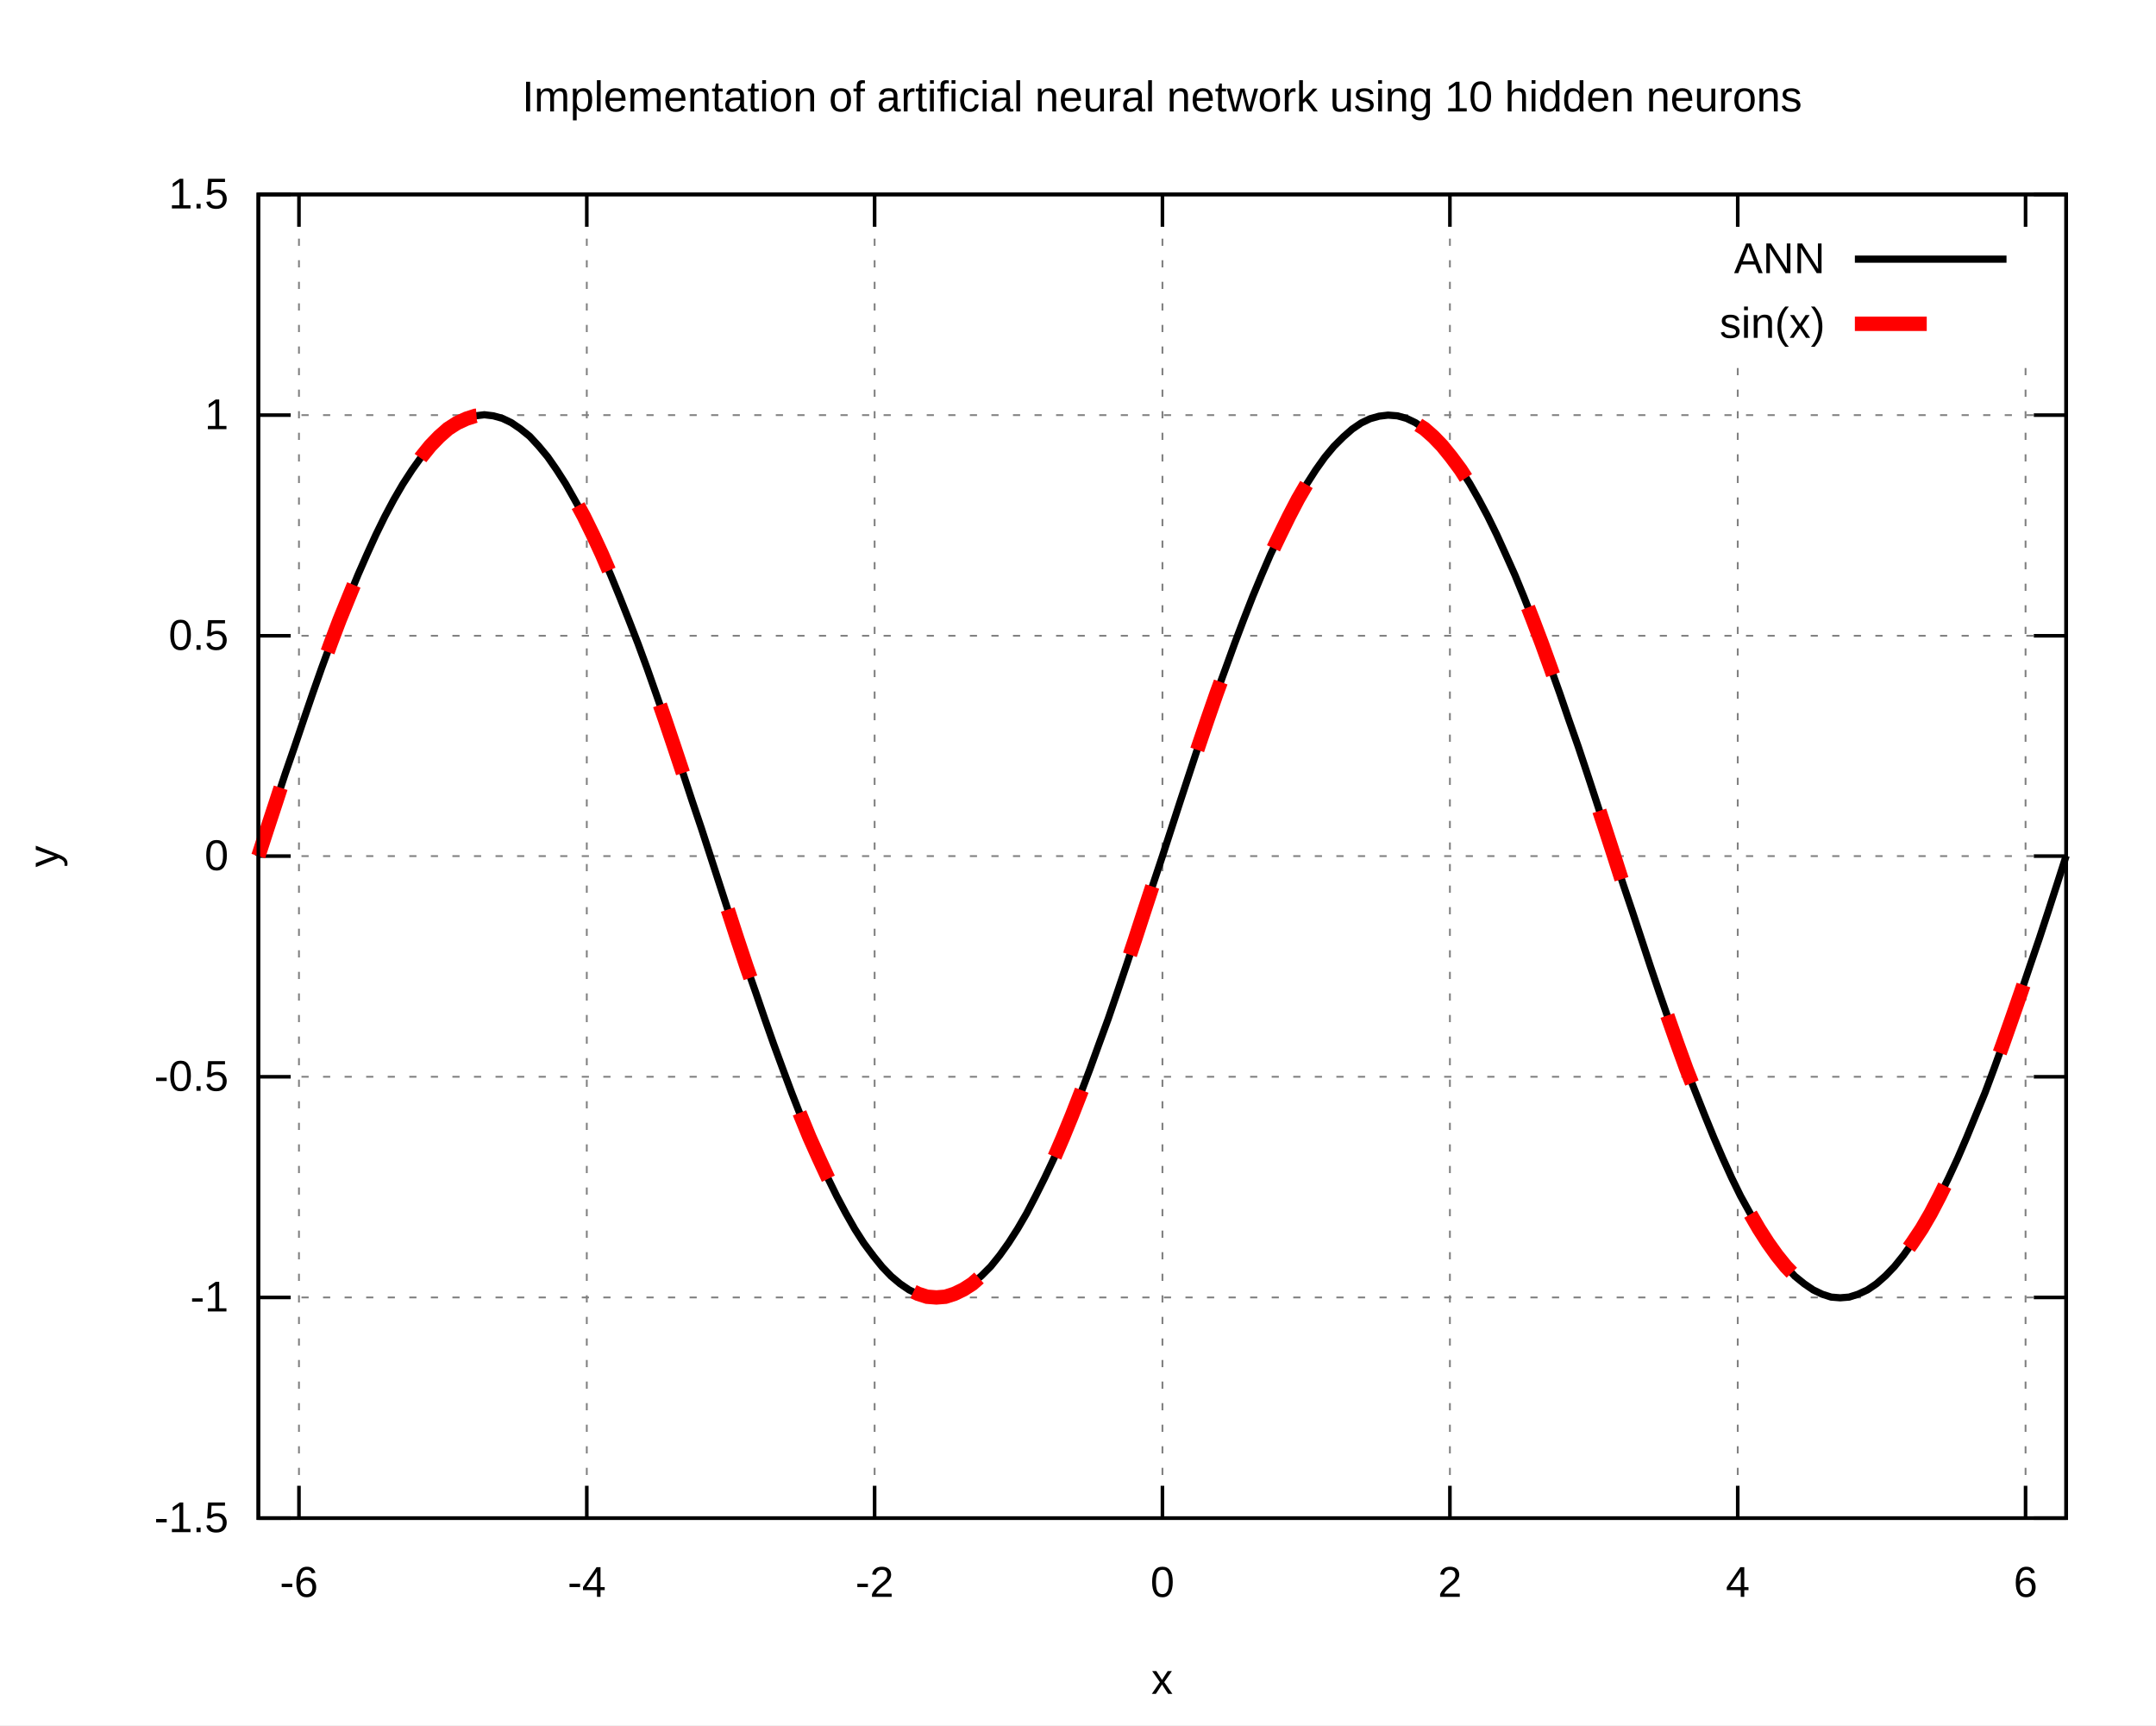
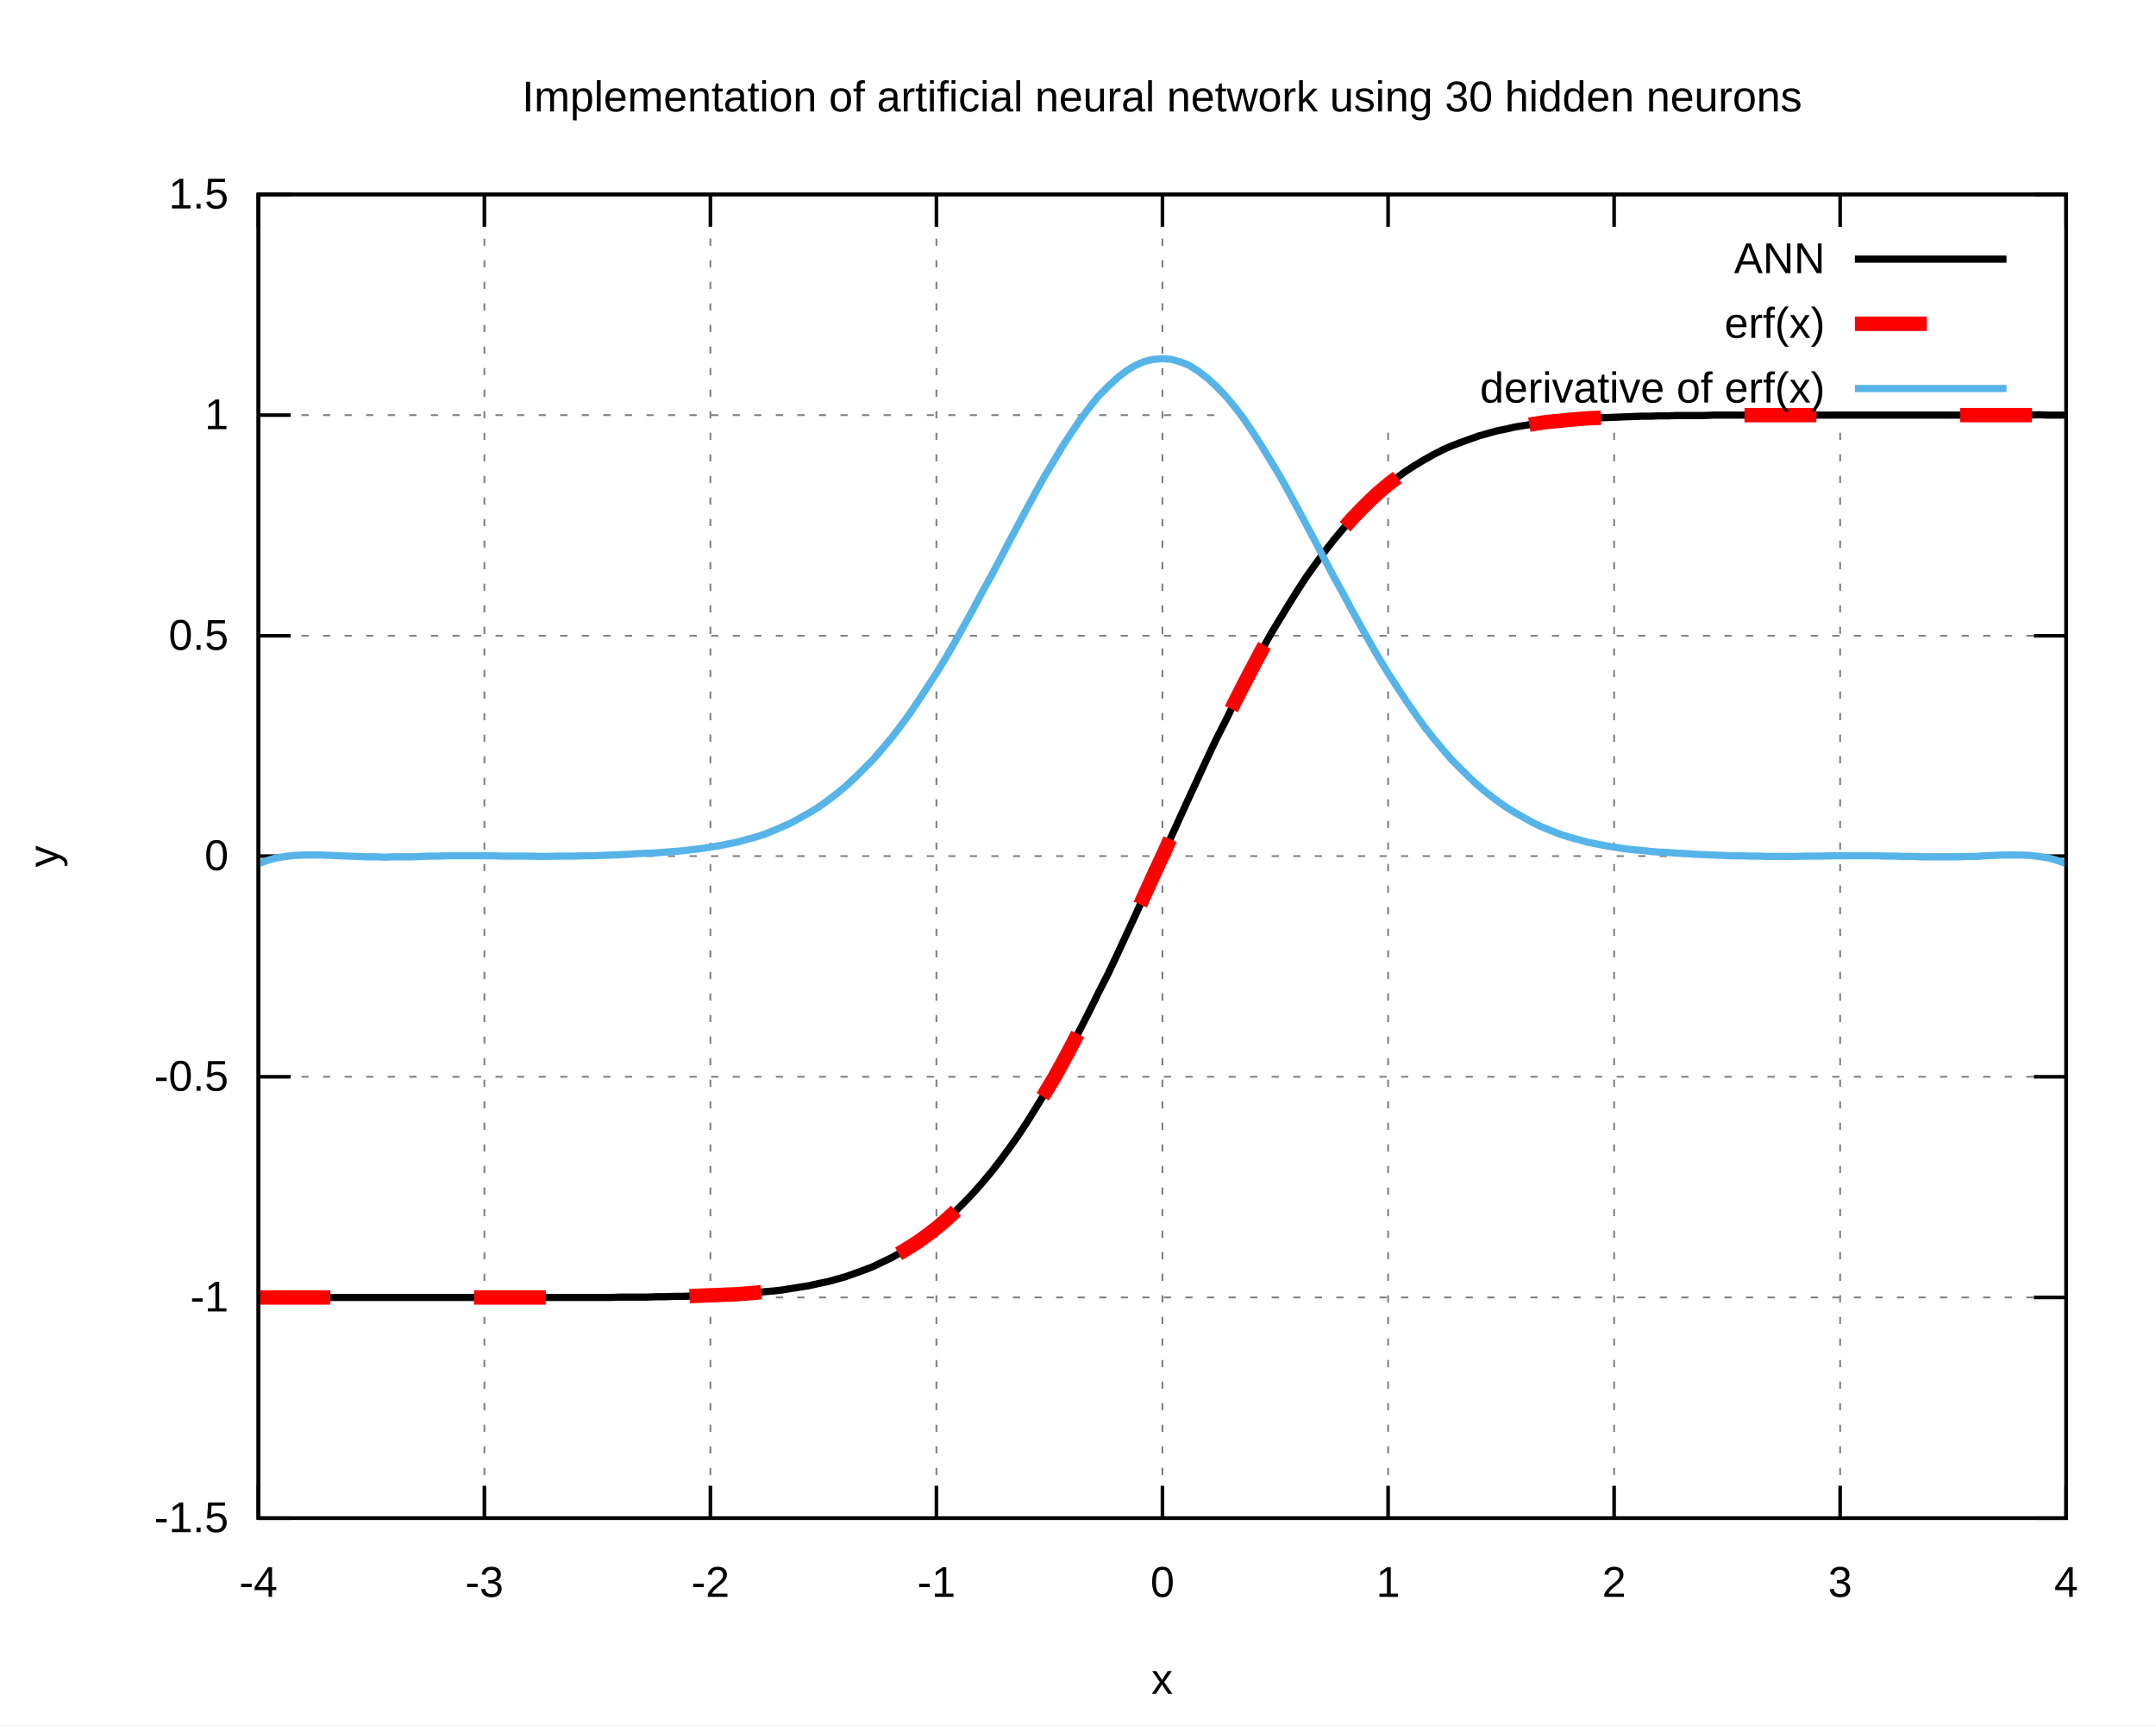
<svg xmlns="http://www.w3.org/2000/svg" xmlns:xlink="http://www.w3.org/1999/xlink" width="600" height="480" viewBox="0 0 600 480">
  <g id="gnuplot_canvas">
    <rect x="0" y="0" width="600" height="480" fill="#ffffff" />
    <defs>
      <circle id="gpDot" r="0.5" stroke-width="0.5" />
      <path id="gpPt0" stroke-width="0.222" stroke="currentColor" d="M-1,0 h2 M0,-1 v2" />
      <path id="gpPt1" stroke-width="0.222" stroke="currentColor" d="M-1,-1 L1,1 M1,-1 L-1,1" />
      <path id="gpPt2" stroke-width="0.222" stroke="currentColor" d="M-1,0 L1,0 M0,-1 L0,1 M-1,-1 L1,1 M-1,1 L1,-1" />
      <rect id="gpPt3" stroke-width="0.222" stroke="currentColor" x="-1" y="-1" width="2" height="2" />
      <rect id="gpPt4" stroke-width="0.222" stroke="currentColor" fill="currentColor" x="-1" y="-1" width="2" height="2" />
      <circle id="gpPt5" stroke-width="0.222" stroke="currentColor" cx="0" cy="0" r="1" />
      <use xlink:href="#gpPt5" id="gpPt6" fill="currentColor" stroke="none" />
      <path id="gpPt7" stroke-width="0.222" stroke="currentColor" d="M0,-1.33 L-1.33,0.67 L1.33,0.67 z" />
      <use xlink:href="#gpPt7" id="gpPt8" fill="currentColor" stroke="none" />
      <use xlink:href="#gpPt7" id="gpPt9" stroke="currentColor" transform="rotate(180)" />
      <use xlink:href="#gpPt9" id="gpPt10" fill="currentColor" stroke="none" />
      <use xlink:href="#gpPt3" id="gpPt11" stroke="currentColor" transform="rotate(45)" />
      <use xlink:href="#gpPt11" id="gpPt12" fill="currentColor" stroke="none" />
      <path id="gpPt13" stroke-width="0.222" stroke="currentColor" d="M0,1.330 L1.265,0.411 L0.782,-1.067 L-0.782,-1.076 L-1.265,0.411 z" />
      <use xlink:href="#gpPt13" id="gpPt14" fill="currentColor" stroke="none" />
      <filter id="textbox" filterUnits="objectBoundingBox" x="0" y="0" height="1" width="1">
        <feFlood flood-color="#FFFFFF" flood-opacity="1" result="bgnd" />
        <feComposite in="SourceGraphic" in2="bgnd" operator="atop" />
      </filter>
      <filter id="greybox" filterUnits="objectBoundingBox" x="0" y="0" height="1" width="1">
        <feFlood flood-color="lightgrey" flood-opacity="1" result="grey" />
        <feComposite in="SourceGraphic" in2="grey" operator="atop" />
      </filter>
    </defs>
    <g fill="none" color="#FFFFFF" stroke="currentColor" stroke-width="1.00" stroke-linecap="butt" stroke-linejoin="miter">
</g>
    <g fill="none" color="black" stroke="currentColor" stroke-width="1.00" stroke-linecap="butt" stroke-linejoin="miter">
</g>
    <g fill="none" color="black" stroke="black" stroke-width="0.50" stroke-linecap="butt" stroke-linejoin="miter">
</g>
    <g fill="none" color="gray" stroke="currentColor" stroke-width="0.50" stroke-linecap="butt" stroke-linejoin="miter">
      <path stroke="gray" stroke-dasharray="2,4" class="gridline" d="M71.9,422.4 L575.0,422.4  " />
    </g>
    <g fill="none" color="gray" stroke="gray" stroke-width="1.00" stroke-linecap="butt" stroke-linejoin="miter">
</g>
    <g fill="none" color="black" stroke="currentColor" stroke-width="1.00" stroke-linecap="butt" stroke-linejoin="miter">
      <path stroke="black" d="M71.9,422.4 L80.9,422.4 M575.0,422.4 L566.0,422.4  " />
      <g transform="translate(63.6,426.3)" stroke="none" fill="black" font-family="Arial" font-size="12.00" text-anchor="end">
        <text>
          <tspan font-family="Arial">-1.5</tspan>
        </text>
      </g>
    </g>
    <g fill="none" color="black" stroke="currentColor" stroke-width="1.00" stroke-linecap="butt" stroke-linejoin="miter">
</g>
    <g fill="none" color="black" stroke="black" stroke-width="0.50" stroke-linecap="butt" stroke-linejoin="miter">
</g>
    <g fill="none" color="gray" stroke="currentColor" stroke-width="0.50" stroke-linecap="butt" stroke-linejoin="miter">
      <path stroke="gray" stroke-dasharray="2,4" class="gridline" d="M71.9,361.0 L575.0,361.0  " />
    </g>
    <g fill="none" color="gray" stroke="gray" stroke-width="1.00" stroke-linecap="butt" stroke-linejoin="miter">
</g>
    <g fill="none" color="black" stroke="currentColor" stroke-width="1.00" stroke-linecap="butt" stroke-linejoin="miter">
      <path stroke="black" d="M71.9,361.0 L80.9,361.0 M575.0,361.0 L566.0,361.0  " />
      <g transform="translate(63.6,364.9)" stroke="none" fill="black" font-family="Arial" font-size="12.00" text-anchor="end">
        <text>
          <tspan font-family="Arial">-1</tspan>
        </text>
      </g>
    </g>
    <g fill="none" color="black" stroke="currentColor" stroke-width="1.00" stroke-linecap="butt" stroke-linejoin="miter">
</g>
    <g fill="none" color="black" stroke="black" stroke-width="0.50" stroke-linecap="butt" stroke-linejoin="miter">
</g>
    <g fill="none" color="gray" stroke="currentColor" stroke-width="0.50" stroke-linecap="butt" stroke-linejoin="miter">
      <path stroke="gray" stroke-dasharray="2,4" class="gridline" d="M71.9,299.6 L575.0,299.6  " />
    </g>
    <g fill="none" color="gray" stroke="gray" stroke-width="1.00" stroke-linecap="butt" stroke-linejoin="miter">
</g>
    <g fill="none" color="black" stroke="currentColor" stroke-width="1.00" stroke-linecap="butt" stroke-linejoin="miter">
      <path stroke="black" d="M71.9,299.6 L80.9,299.6 M575.0,299.6 L566.0,299.6  " />
      <g transform="translate(63.6,303.5)" stroke="none" fill="black" font-family="Arial" font-size="12.00" text-anchor="end">
        <text>
          <tspan font-family="Arial">-0.5</tspan>
        </text>
      </g>
    </g>
    <g fill="none" color="black" stroke="currentColor" stroke-width="1.00" stroke-linecap="butt" stroke-linejoin="miter">
</g>
    <g fill="none" color="black" stroke="black" stroke-width="0.50" stroke-linecap="butt" stroke-linejoin="miter">
</g>
    <g fill="none" color="gray" stroke="currentColor" stroke-width="0.50" stroke-linecap="butt" stroke-linejoin="miter">
      <path stroke="gray" stroke-dasharray="2,4" class="gridline" d="M71.9,238.2 L575.0,238.2  " />
    </g>
    <g fill="none" color="gray" stroke="gray" stroke-width="1.00" stroke-linecap="butt" stroke-linejoin="miter">
</g>
    <g fill="none" color="black" stroke="currentColor" stroke-width="1.00" stroke-linecap="butt" stroke-linejoin="miter">
      <path stroke="black" d="M71.9,238.2 L80.9,238.2 M575.0,238.2 L566.0,238.2  " />
      <g transform="translate(63.6,242.1)" stroke="none" fill="black" font-family="Arial" font-size="12.00" text-anchor="end">
        <text>
          <tspan font-family="Arial"> 0</tspan>
        </text>
      </g>
    </g>
    <g fill="none" color="black" stroke="currentColor" stroke-width="1.00" stroke-linecap="butt" stroke-linejoin="miter">
</g>
    <g fill="none" color="black" stroke="black" stroke-width="0.50" stroke-linecap="butt" stroke-linejoin="miter">
</g>
    <g fill="none" color="gray" stroke="currentColor" stroke-width="0.50" stroke-linecap="butt" stroke-linejoin="miter">
      <path stroke="gray" stroke-dasharray="2,4" class="gridline" d="M71.9,176.9 L575.0,176.9  " />
    </g>
    <g fill="none" color="gray" stroke="gray" stroke-width="1.00" stroke-linecap="butt" stroke-linejoin="miter">
</g>
    <g fill="none" color="black" stroke="currentColor" stroke-width="1.00" stroke-linecap="butt" stroke-linejoin="miter">
      <path stroke="black" d="M71.9,176.9 L80.9,176.9 M575.0,176.9 L566.0,176.9  " />
      <g transform="translate(63.6,180.8)" stroke="none" fill="black" font-family="Arial" font-size="12.00" text-anchor="end">
        <text>
          <tspan font-family="Arial"> 0.5</tspan>
        </text>
      </g>
    </g>
    <g fill="none" color="black" stroke="currentColor" stroke-width="1.00" stroke-linecap="butt" stroke-linejoin="miter">
</g>
    <g fill="none" color="black" stroke="black" stroke-width="0.50" stroke-linecap="butt" stroke-linejoin="miter">
</g>
    <g fill="none" color="gray" stroke="currentColor" stroke-width="0.50" stroke-linecap="butt" stroke-linejoin="miter">
-       <path stroke="gray" stroke-dasharray="2,4" class="gridline" d="M71.9,115.5 L575.0,115.5  " />
+       <path stroke="gray" stroke-dasharray="2,4" class="gridline" d="M71.9,115.5 L341.9,115.5 M566.7,115.5 L575.0,115.5  " />
    </g>
    <g fill="none" color="gray" stroke="gray" stroke-width="1.00" stroke-linecap="butt" stroke-linejoin="miter">
</g>
    <g fill="none" color="black" stroke="currentColor" stroke-width="1.00" stroke-linecap="butt" stroke-linejoin="miter">
      <path stroke="black" d="M71.9,115.5 L80.9,115.5 M575.0,115.5 L566.0,115.5  " />
      <g transform="translate(63.6,119.4)" stroke="none" fill="black" font-family="Arial" font-size="12.00" text-anchor="end">
        <text>
          <tspan font-family="Arial"> 1</tspan>
        </text>
      </g>
    </g>
    <g fill="none" color="black" stroke="currentColor" stroke-width="1.00" stroke-linecap="butt" stroke-linejoin="miter">
</g>
    <g fill="none" color="black" stroke="black" stroke-width="0.50" stroke-linecap="butt" stroke-linejoin="miter">
</g>
    <g fill="none" color="gray" stroke="currentColor" stroke-width="0.50" stroke-linecap="butt" stroke-linejoin="miter">
      <path stroke="gray" stroke-dasharray="2,4" class="gridline" d="M71.9,54.1 L575.0,54.1  " />
    </g>
    <g fill="none" color="gray" stroke="gray" stroke-width="1.00" stroke-linecap="butt" stroke-linejoin="miter">
</g>
    <g fill="none" color="black" stroke="currentColor" stroke-width="1.00" stroke-linecap="butt" stroke-linejoin="miter">
      <path stroke="black" d="M71.9,54.1 L80.9,54.1 M575.0,54.1 L566.0,54.1  " />
      <g transform="translate(63.6,58.0)" stroke="none" fill="black" font-family="Arial" font-size="12.00" text-anchor="end">
        <text>
          <tspan font-family="Arial"> 1.5</tspan>
        </text>
      </g>
    </g>
    <g fill="none" color="black" stroke="currentColor" stroke-width="1.00" stroke-linecap="butt" stroke-linejoin="miter">
</g>
    <g fill="none" color="black" stroke="black" stroke-width="0.50" stroke-linecap="butt" stroke-linejoin="miter">
</g>
    <g fill="none" color="gray" stroke="currentColor" stroke-width="0.50" stroke-linecap="butt" stroke-linejoin="miter">
-       <path stroke="gray" stroke-dasharray="2,4" class="gridline" d="M83.2,422.4 L83.2,54.1  " />
-     </g>
-     <g fill="none" color="gray" stroke="gray" stroke-width="1.00" stroke-linecap="butt" stroke-linejoin="miter">
- </g>
-     <g fill="none" color="black" stroke="currentColor" stroke-width="1.00" stroke-linecap="butt" stroke-linejoin="miter">
-       <path stroke="black" d="M83.2,422.4 L83.2,413.4 M83.2,54.1 L83.2,63.1  " />
-       <g transform="translate(83.2,444.3)" stroke="none" fill="black" font-family="Arial" font-size="12.00" text-anchor="middle">
-         <text>
-           <tspan font-family="Arial">-6</tspan>
-         </text>
-       </g>
-     </g>
-     <g fill="none" color="black" stroke="currentColor" stroke-width="1.00" stroke-linecap="butt" stroke-linejoin="miter">
- </g>
-     <g fill="none" color="black" stroke="black" stroke-width="0.50" stroke-linecap="butt" stroke-linejoin="miter">
- </g>
-     <g fill="none" color="gray" stroke="currentColor" stroke-width="0.50" stroke-linecap="butt" stroke-linejoin="miter">
-       <path stroke="gray" stroke-dasharray="2,4" class="gridline" d="M163.3,422.4 L163.3,54.1  " />
-     </g>
-     <g fill="none" color="gray" stroke="gray" stroke-width="1.00" stroke-linecap="butt" stroke-linejoin="miter">
- </g>
-     <g fill="none" color="black" stroke="currentColor" stroke-width="1.00" stroke-linecap="butt" stroke-linejoin="miter">
-       <path stroke="black" d="M163.3,422.4 L163.3,413.4 M163.3,54.1 L163.3,63.1  " />
-       <g transform="translate(163.3,444.3)" stroke="none" fill="black" font-family="Arial" font-size="12.00" text-anchor="middle">
+       <path stroke="gray" stroke-dasharray="2,4" class="gridline" d="M71.9,422.4 L71.9,54.1  " />
+     </g>
+     <g fill="none" color="gray" stroke="gray" stroke-width="1.00" stroke-linecap="butt" stroke-linejoin="miter">
+ </g>
+     <g fill="none" color="black" stroke="currentColor" stroke-width="1.00" stroke-linecap="butt" stroke-linejoin="miter">
+       <path stroke="black" d="M71.9,422.4 L71.9,413.4 M71.9,54.1 L71.9,63.1  " />
+       <g transform="translate(71.9,444.3)" stroke="none" fill="black" font-family="Arial" font-size="12.00" text-anchor="middle">
        <text>
          <tspan font-family="Arial">-4</tspan>
        </text>
      </g>
    </g>
    <g fill="none" color="black" stroke="currentColor" stroke-width="1.00" stroke-linecap="butt" stroke-linejoin="miter">
</g>
    <g fill="none" color="black" stroke="black" stroke-width="0.50" stroke-linecap="butt" stroke-linejoin="miter">
</g>
    <g fill="none" color="gray" stroke="currentColor" stroke-width="0.50" stroke-linecap="butt" stroke-linejoin="miter">
-       <path stroke="gray" stroke-dasharray="2,4" class="gridline" d="M243.4,422.4 L243.4,54.1  " />
-     </g>
-     <g fill="none" color="gray" stroke="gray" stroke-width="1.00" stroke-linecap="butt" stroke-linejoin="miter">
- </g>
-     <g fill="none" color="black" stroke="currentColor" stroke-width="1.00" stroke-linecap="butt" stroke-linejoin="miter">
-       <path stroke="black" d="M243.4,422.4 L243.4,413.4 M243.4,54.1 L243.4,63.1  " />
-       <g transform="translate(243.4,444.3)" stroke="none" fill="black" font-family="Arial" font-size="12.00" text-anchor="middle">
+       <path stroke="gray" stroke-dasharray="2,4" class="gridline" d="M134.8,422.4 L134.8,54.1  " />
+     </g>
+     <g fill="none" color="gray" stroke="gray" stroke-width="1.00" stroke-linecap="butt" stroke-linejoin="miter">
+ </g>
+     <g fill="none" color="black" stroke="currentColor" stroke-width="1.00" stroke-linecap="butt" stroke-linejoin="miter">
+       <path stroke="black" d="M134.8,422.4 L134.8,413.4 M134.8,54.1 L134.8,63.1  " />
+       <g transform="translate(134.8,444.3)" stroke="none" fill="black" font-family="Arial" font-size="12.00" text-anchor="middle">
+         <text>
+           <tspan font-family="Arial">-3</tspan>
+         </text>
+       </g>
+     </g>
+     <g fill="none" color="black" stroke="currentColor" stroke-width="1.00" stroke-linecap="butt" stroke-linejoin="miter">
+ </g>
+     <g fill="none" color="black" stroke="black" stroke-width="0.50" stroke-linecap="butt" stroke-linejoin="miter">
+ </g>
+     <g fill="none" color="gray" stroke="currentColor" stroke-width="0.50" stroke-linecap="butt" stroke-linejoin="miter">
+       <path stroke="gray" stroke-dasharray="2,4" class="gridline" d="M197.7,422.4 L197.7,54.1  " />
+     </g>
+     <g fill="none" color="gray" stroke="gray" stroke-width="1.00" stroke-linecap="butt" stroke-linejoin="miter">
+ </g>
+     <g fill="none" color="black" stroke="currentColor" stroke-width="1.00" stroke-linecap="butt" stroke-linejoin="miter">
+       <path stroke="black" d="M197.7,422.4 L197.7,413.4 M197.7,54.1 L197.7,63.1  " />
+       <g transform="translate(197.7,444.3)" stroke="none" fill="black" font-family="Arial" font-size="12.00" text-anchor="middle">
        <text>
          <tspan font-family="Arial">-2</tspan>
+         </text>
+       </g>
+     </g>
+     <g fill="none" color="black" stroke="currentColor" stroke-width="1.00" stroke-linecap="butt" stroke-linejoin="miter">
+ </g>
+     <g fill="none" color="black" stroke="black" stroke-width="0.50" stroke-linecap="butt" stroke-linejoin="miter">
+ </g>
+     <g fill="none" color="gray" stroke="currentColor" stroke-width="0.50" stroke-linecap="butt" stroke-linejoin="miter">
+       <path stroke="gray" stroke-dasharray="2,4" class="gridline" d="M260.6,422.4 L260.6,54.1  " />
+     </g>
+     <g fill="none" color="gray" stroke="gray" stroke-width="1.00" stroke-linecap="butt" stroke-linejoin="miter">
+ </g>
+     <g fill="none" color="black" stroke="currentColor" stroke-width="1.00" stroke-linecap="butt" stroke-linejoin="miter">
+       <path stroke="black" d="M260.6,422.4 L260.6,413.4 M260.6,54.1 L260.6,63.1  " />
+       <g transform="translate(260.6,444.3)" stroke="none" fill="black" font-family="Arial" font-size="12.00" text-anchor="middle">
+         <text>
+           <tspan font-family="Arial">-1</tspan>
        </text>
      </g>
    </g>
    <g fill="none" color="black" stroke="currentColor" stroke-width="1.00" stroke-linecap="butt" stroke-linejoin="miter">
</g>
    <g fill="none" color="black" stroke="black" stroke-width="0.50" stroke-linecap="butt" stroke-linejoin="miter">
</g>
    <g fill="none" color="gray" stroke="currentColor" stroke-width="0.50" stroke-linecap="butt" stroke-linejoin="miter">
      <path stroke="gray" stroke-dasharray="2,4" class="gridline" d="M323.5,422.4 L323.5,54.1  " />
    </g>
    <g fill="none" color="gray" stroke="gray" stroke-width="1.00" stroke-linecap="butt" stroke-linejoin="miter">
</g>
    <g fill="none" color="black" stroke="currentColor" stroke-width="1.00" stroke-linecap="butt" stroke-linejoin="miter">
      <path stroke="black" d="M323.5,422.4 L323.5,413.4 M323.5,54.1 L323.5,63.1  " />
      <g transform="translate(323.5,444.3)" stroke="none" fill="black" font-family="Arial" font-size="12.00" text-anchor="middle">
        <text>
          <tspan font-family="Arial"> 0</tspan>
        </text>
      </g>
    </g>
    <g fill="none" color="black" stroke="currentColor" stroke-width="1.00" stroke-linecap="butt" stroke-linejoin="miter">
</g>
    <g fill="none" color="black" stroke="black" stroke-width="0.50" stroke-linecap="butt" stroke-linejoin="miter">
</g>
    <g fill="none" color="gray" stroke="currentColor" stroke-width="0.50" stroke-linecap="butt" stroke-linejoin="miter">
-       <path stroke="gray" stroke-dasharray="2,4" class="gridline" d="M403.5,422.4 L403.5,54.1  " />
-     </g>
-     <g fill="none" color="gray" stroke="gray" stroke-width="1.00" stroke-linecap="butt" stroke-linejoin="miter">
- </g>
-     <g fill="none" color="black" stroke="currentColor" stroke-width="1.00" stroke-linecap="butt" stroke-linejoin="miter">
-       <path stroke="black" d="M403.5,422.4 L403.5,413.4 M403.5,54.1 L403.5,63.1  " />
-       <g transform="translate(403.5,444.3)" stroke="none" fill="black" font-family="Arial" font-size="12.00" text-anchor="middle">
+       <path stroke="gray" stroke-dasharray="2,4" class="gridline" d="M386.3,422.4 L386.3,117.1 M386.3,63.1 L386.3,54.1  " />
+     </g>
+     <g fill="none" color="gray" stroke="gray" stroke-width="1.00" stroke-linecap="butt" stroke-linejoin="miter">
+ </g>
+     <g fill="none" color="black" stroke="currentColor" stroke-width="1.00" stroke-linecap="butt" stroke-linejoin="miter">
+       <path stroke="black" d="M386.3,422.4 L386.3,413.4 M386.3,54.1 L386.3,63.1  " />
+       <g transform="translate(386.3,444.3)" stroke="none" fill="black" font-family="Arial" font-size="12.00" text-anchor="middle">
+         <text>
+           <tspan font-family="Arial"> 1</tspan>
+         </text>
+       </g>
+     </g>
+     <g fill="none" color="black" stroke="currentColor" stroke-width="1.00" stroke-linecap="butt" stroke-linejoin="miter">
+ </g>
+     <g fill="none" color="black" stroke="black" stroke-width="0.50" stroke-linecap="butt" stroke-linejoin="miter">
+ </g>
+     <g fill="none" color="gray" stroke="currentColor" stroke-width="0.50" stroke-linecap="butt" stroke-linejoin="miter">
+       <path stroke="gray" stroke-dasharray="2,4" class="gridline" d="M449.2,422.4 L449.2,117.1 M449.2,63.1 L449.2,54.1  " />
+     </g>
+     <g fill="none" color="gray" stroke="gray" stroke-width="1.00" stroke-linecap="butt" stroke-linejoin="miter">
+ </g>
+     <g fill="none" color="black" stroke="currentColor" stroke-width="1.00" stroke-linecap="butt" stroke-linejoin="miter">
+       <path stroke="black" d="M449.2,422.4 L449.2,413.4 M449.2,54.1 L449.2,63.1  " />
+       <g transform="translate(449.2,444.3)" stroke="none" fill="black" font-family="Arial" font-size="12.00" text-anchor="middle">
        <text>
          <tspan font-family="Arial"> 2</tspan>
        </text>
      </g>
    </g>
    <g fill="none" color="black" stroke="currentColor" stroke-width="1.00" stroke-linecap="butt" stroke-linejoin="miter">
</g>
    <g fill="none" color="black" stroke="black" stroke-width="0.50" stroke-linecap="butt" stroke-linejoin="miter">
</g>
    <g fill="none" color="gray" stroke="currentColor" stroke-width="0.50" stroke-linecap="butt" stroke-linejoin="miter">
-       <path stroke="gray" stroke-dasharray="2,4" class="gridline" d="M483.6,422.4 L483.6,99.1 M483.6,63.1 L483.6,54.1  " />
-     </g>
-     <g fill="none" color="gray" stroke="gray" stroke-width="1.00" stroke-linecap="butt" stroke-linejoin="miter">
- </g>
-     <g fill="none" color="black" stroke="currentColor" stroke-width="1.00" stroke-linecap="butt" stroke-linejoin="miter">
-       <path stroke="black" d="M483.6,422.4 L483.6,413.4 M483.6,54.1 L483.6,63.1  " />
-       <g transform="translate(483.6,444.3)" stroke="none" fill="black" font-family="Arial" font-size="12.00" text-anchor="middle">
+       <path stroke="gray" stroke-dasharray="2,4" class="gridline" d="M512.1,422.4 L512.1,117.1 M512.1,63.1 L512.1,54.1  " />
+     </g>
+     <g fill="none" color="gray" stroke="gray" stroke-width="1.00" stroke-linecap="butt" stroke-linejoin="miter">
+ </g>
+     <g fill="none" color="black" stroke="currentColor" stroke-width="1.00" stroke-linecap="butt" stroke-linejoin="miter">
+       <path stroke="black" d="M512.1,422.4 L512.1,413.4 M512.1,54.1 L512.1,63.1  " />
+       <g transform="translate(512.1,444.3)" stroke="none" fill="black" font-family="Arial" font-size="12.00" text-anchor="middle">
+         <text>
+           <tspan font-family="Arial"> 3</tspan>
+         </text>
+       </g>
+     </g>
+     <g fill="none" color="black" stroke="currentColor" stroke-width="1.00" stroke-linecap="butt" stroke-linejoin="miter">
+ </g>
+     <g fill="none" color="black" stroke="black" stroke-width="0.50" stroke-linecap="butt" stroke-linejoin="miter">
+ </g>
+     <g fill="none" color="gray" stroke="currentColor" stroke-width="0.50" stroke-linecap="butt" stroke-linejoin="miter">
+       <path stroke="gray" stroke-dasharray="2,4" class="gridline" d="M575.0,422.4 L575.0,54.1  " />
+     </g>
+     <g fill="none" color="gray" stroke="gray" stroke-width="1.00" stroke-linecap="butt" stroke-linejoin="miter">
+ </g>
+     <g fill="none" color="black" stroke="currentColor" stroke-width="1.00" stroke-linecap="butt" stroke-linejoin="miter">
+       <path stroke="black" d="M575.0,422.4 L575.0,413.4 M575.0,54.1 L575.0,63.1  " />
+       <g transform="translate(575.0,444.3)" stroke="none" fill="black" font-family="Arial" font-size="12.00" text-anchor="middle">
        <text>
          <tspan font-family="Arial"> 4</tspan>
        </text>
      </g>
    </g>
    <g fill="none" color="black" stroke="currentColor" stroke-width="1.00" stroke-linecap="butt" stroke-linejoin="miter">
</g>
-     <g fill="none" color="black" stroke="black" stroke-width="0.50" stroke-linecap="butt" stroke-linejoin="miter">
- </g>
-     <g fill="none" color="gray" stroke="currentColor" stroke-width="0.50" stroke-linecap="butt" stroke-linejoin="miter">
-       <path stroke="gray" stroke-dasharray="2,4" class="gridline" d="M563.7,422.4 L563.7,99.1 M563.7,63.1 L563.7,54.1  " />
-     </g>
-     <g fill="none" color="gray" stroke="gray" stroke-width="1.00" stroke-linecap="butt" stroke-linejoin="miter">
- </g>
-     <g fill="none" color="black" stroke="currentColor" stroke-width="1.00" stroke-linecap="butt" stroke-linejoin="miter">
-       <path stroke="black" d="M563.7,422.4 L563.7,413.4 M563.7,54.1 L563.7,63.1  " />
-       <g transform="translate(563.7,444.3)" stroke="none" fill="black" font-family="Arial" font-size="12.00" text-anchor="middle">
-         <text>
-           <tspan font-family="Arial"> 6</tspan>
-         </text>
-       </g>
-     </g>
-     <g fill="none" color="black" stroke="currentColor" stroke-width="1.00" stroke-linecap="butt" stroke-linejoin="miter">
- </g>
    <g fill="none" color="black" stroke="currentColor" stroke-width="1.00" stroke-linecap="butt" stroke-linejoin="miter">
      <path stroke="black" d="M71.9,54.1 L71.9,422.4 L575.0,422.4 L575.0,54.1 L71.9,54.1 Z  " />
    </g>
    <g fill="none" color="black" stroke="currentColor" stroke-width="1.00" stroke-linecap="butt" stroke-linejoin="miter">
      <g transform="translate(16.3,238.3) rotate(270)" stroke="none" fill="black" font-family="Arial" font-size="12.00" text-anchor="middle">
        <text>
          <tspan font-family="Arial">y</tspan>
        </text>
      </g>
    </g>
    <g fill="none" color="black" stroke="currentColor" stroke-width="1.00" stroke-linecap="butt" stroke-linejoin="miter">
      <g transform="translate(323.4,471.3)" stroke="none" fill="black" font-family="Arial" font-size="12.00" text-anchor="middle">
        <text>
          <tspan font-family="Arial">x</tspan>
        </text>
      </g>
    </g>
    <g fill="none" color="black" stroke="currentColor" stroke-width="1.00" stroke-linecap="butt" stroke-linejoin="miter">
      <g transform="translate(323.4,31.0)" stroke="none" fill="black" font-family="Arial" font-size="12.00" text-anchor="middle">
        <text>
-           <tspan font-family="Arial">Implementation of artificial neural network using 10 hidden neurons</tspan>
+           <tspan font-family="Arial">Implementation of artificial neural network using 30 hidden neurons</tspan>
        </text>
      </g>
    </g>
    <g id="gnuplot_plot_1">
      <g fill="none" color="#FFFFFF" stroke="black" stroke-width="2.00" stroke-linecap="butt" stroke-linejoin="miter">
</g>
      <g fill="none" color="black" stroke="currentColor" stroke-width="2.00" stroke-linecap="butt" stroke-linejoin="miter">
        <g transform="translate(507.9,76.0)" stroke="none" fill="black" font-family="Arial" font-size="12.00" text-anchor="end">
          <text>
            <tspan font-family="Arial">ANN</tspan>
          </text>
        </g>
      </g>
      <g fill="none" color="black" stroke="currentColor" stroke-width="2.00" stroke-linecap="butt" stroke-linejoin="miter">
-         <path stroke="rgb(  0,   0,   0)" d="M516.2,72.1 L558.4,72.1 M71.9,238.3 L74.4,230.5 L76.9,222.8 L79.4,215.2 L82.0,207.7 L84.5,200.3   L87.0,193.0 L89.5,185.9 L92.0,179.1 L94.5,172.5 L97.1,166.1 L99.6,160.0 L102.1,154.3 L104.6,148.8   L107.1,143.7 L109.6,139.0 L112.1,134.7 L114.7,130.7 L117.2,127.2 L119.7,124.2 L122.2,121.5 L124.7,119.4   L127.2,117.7 L129.8,116.4 L132.3,115.7 L134.8,115.4 L137.3,115.7 L139.8,116.4 L142.3,117.6 L144.8,119.3   L147.4,121.4 L149.9,124.1 L152.4,127.1 L154.9,130.7 L157.4,134.6 L159.9,139.0 L162.5,143.7 L165.0,148.8   L167.5,154.3 L170.0,160.1 L172.5,166.2 L175.0,172.5 L177.6,179.2 L180.1,186.0 L182.6,193.1 L185.1,200.3   L187.6,207.7 L190.1,215.2 L192.6,222.8 L195.2,230.5 L197.7,238.2 L200.2,245.9 L202.7,253.6 L205.2,261.2   L207.7,268.7 L210.3,276.1 L212.8,283.4 L215.3,290.5 L217.8,297.3 L220.3,304.0 L222.8,310.4 L225.3,316.5   L227.9,322.3 L230.4,327.8 L232.9,332.9 L235.4,337.6 L237.9,342.0 L240.4,345.9 L243.0,349.4 L245.5,352.5   L248.0,355.1 L250.5,357.2 L253.0,358.9 L255.5,360.1 L258.0,360.8 L260.6,361.0 L263.1,360.8 L265.6,360.0   L268.1,358.8 L270.6,357.1 L273.1,355.0 L275.7,352.4 L278.2,349.3 L280.7,345.8 L283.2,341.9 L285.7,337.6   L288.2,332.8 L290.7,327.8 L293.3,322.3 L295.8,316.5 L298.3,310.5 L300.8,304.1 L303.3,297.5 L305.8,290.6   L308.4,283.5 L310.9,276.2 L313.4,268.8 L315.9,261.3 L318.4,253.6 L320.9,246.0 L323.5,238.2 L326.0,230.5   L328.5,222.8 L331.0,215.2 L333.5,207.6 L336.0,200.2 L338.5,193.0 L341.1,185.9 L343.6,179.0 L346.1,172.4   L348.6,166.0 L351.1,160.0 L353.6,154.2 L356.2,148.8 L358.7,143.7 L361.2,139.0 L363.7,134.6 L366.2,130.7   L368.7,127.2 L371.2,124.2 L373.8,121.6 L376.3,119.4 L378.8,117.7 L381.3,116.5 L383.8,115.8 L386.3,115.5   L388.9,115.7 L391.4,116.4 L393.9,117.6 L396.4,119.3 L398.9,121.4 L401.4,124.0 L403.9,127.1 L406.5,130.6   L409.0,134.5 L411.5,138.9 L414.0,143.6 L416.5,148.7 L419.0,154.2 L421.6,160.0 L424.1,166.1 L426.6,172.5   L429.1,179.1 L431.6,186.0 L434.1,193.0 L436.6,200.3 L439.2,207.7 L441.7,215.2 L444.2,222.8 L446.7,230.5   L449.2,238.3 L451.7,246.0 L454.3,253.7 L456.8,261.3 L459.3,268.9 L461.8,276.3 L464.3,283.5 L466.8,290.5   L469.3,297.4 L471.9,304.0 L474.4,310.3 L476.9,316.4 L479.4,322.2 L481.9,327.7 L484.4,332.8 L487.0,337.5   L489.5,341.9 L492.0,345.8 L494.5,349.4 L497.0,352.4 L499.5,355.1 L502.1,357.2 L504.6,358.9 L507.1,360.1   L509.6,360.9 L512.1,361.1 L514.6,360.9 L517.1,360.1 L519.7,358.9 L522.2,357.2 L524.7,355.0 L527.2,352.4   L529.7,349.3 L532.2,345.8 L534.8,341.9 L537.3,337.6 L539.8,332.8 L542.3,327.7 L544.8,322.3 L547.3,316.5   L549.8,310.4 L552.4,304.1 L554.9,297.4 L557.4,290.5 L559.9,283.5 L562.4,276.2 L564.9,268.8 L567.5,261.2   L570.0,253.6 L572.5,245.9 L575.0,238.1  " />
+         <path stroke="rgb(  0,   0,   0)" d="M516.2,72.1 L558.4,72.1 M71.9,361.0 L74.4,361.0 L76.9,361.0 L79.4,361.1 L82.0,361.1 L84.5,361.0   L87.0,361.0 L89.5,361.0 L92.0,361.0 L94.5,361.0 L97.1,361.0 L99.6,361.0 L102.1,361.0 L104.6,361.0   L107.1,361.0 L109.6,361.0 L112.1,361.0 L114.7,361.0 L117.2,361.0 L119.7,361.0 L122.2,361.0 L124.7,361.0   L127.2,361.0 L129.8,361.0 L132.3,361.0 L134.8,361.0 L137.3,361.0 L139.8,361.0 L142.3,361.0 L144.8,361.0   L147.4,361.0 L149.9,361.0 L152.4,361.0 L154.9,361.0 L157.4,361.0 L159.9,361.0 L162.5,361.0 L165.0,361.0   L167.5,361.0 L170.0,361.0 L172.5,360.9 L175.0,360.9 L177.6,360.9 L180.1,360.9 L182.6,360.8 L185.1,360.8   L187.6,360.7 L190.1,360.7 L192.6,360.6 L195.2,360.5 L197.7,360.4 L200.2,360.3 L202.7,360.2 L205.2,360.0   L207.7,359.9 L210.3,359.7 L212.8,359.4 L215.3,359.2 L217.8,358.9 L220.3,358.5 L222.8,358.1 L225.3,357.7   L227.9,357.1 L230.4,356.6 L232.9,355.9 L235.4,355.2 L237.9,354.3 L240.4,353.4 L243.0,352.4 L245.5,351.2   L248.0,350.0 L250.5,348.6 L253.0,347.1 L255.5,345.5 L258.0,343.7 L260.6,341.7 L263.1,339.6 L265.6,337.3   L268.1,334.8 L270.6,332.2 L273.1,329.4 L275.7,326.3 L278.2,323.1 L280.7,319.7 L283.2,316.2 L285.7,312.4   L288.2,308.4 L290.7,304.3 L293.3,300.0 L295.8,295.5 L298.3,290.8 L300.8,286.0 L303.3,281.1 L305.8,276.0   L308.4,270.9 L310.9,265.6 L313.4,260.2 L315.9,254.8 L318.4,249.3 L320.9,243.8 L323.5,238.2 L326.0,232.7   L328.5,227.2 L331.0,221.7 L333.5,216.3 L336.0,210.9 L338.5,205.6 L341.1,200.5 L343.6,195.4 L346.1,190.5   L348.6,185.7 L351.1,181.0 L353.6,176.5 L356.2,172.2 L358.7,168.1 L361.2,164.1 L363.7,160.3 L366.2,156.8   L368.7,153.4 L371.2,150.2 L373.8,147.1 L376.3,144.3 L378.8,141.7 L381.3,139.2 L383.8,136.9 L386.3,134.8   L388.9,132.8 L391.4,131.0 L393.9,129.4 L396.4,127.9 L398.9,126.5 L401.4,125.2 L403.9,124.1 L406.5,123.1   L409.0,122.2 L411.5,121.3 L414.0,120.6 L416.5,119.9 L419.0,119.4 L421.6,118.8 L424.1,118.4 L426.6,118.0   L429.1,117.6 L431.6,117.3 L434.1,117.1 L436.6,116.8 L439.2,116.6 L441.7,116.5 L444.2,116.3 L446.7,116.2   L449.2,116.1 L451.7,116.0 L454.3,115.9 L456.8,115.8 L459.3,115.8 L461.8,115.7 L464.3,115.7 L466.8,115.6   L469.3,115.6 L471.9,115.6 L474.4,115.6 L476.9,115.5 L479.4,115.5 L481.9,115.5 L484.4,115.5 L487.0,115.5   L489.5,115.5 L492.0,115.5 L494.5,115.5 L497.0,115.5 L499.5,115.5 L502.1,115.5 L504.6,115.5 L507.1,115.5   L509.6,115.5 L512.1,115.5 L514.6,115.5 L517.1,115.5 L519.7,115.5 L522.2,115.5 L524.7,115.5 L527.2,115.5   L529.7,115.5 L532.2,115.5 L534.8,115.5 L537.3,115.5 L539.8,115.5 L542.3,115.5 L544.8,115.5 L547.3,115.5   L549.8,115.5 L552.4,115.5 L554.9,115.5 L557.4,115.5 L559.9,115.5 L562.4,115.5 L564.9,115.5 L567.5,115.4   L570.0,115.5 L572.5,115.5 L575.0,115.5  " />
      </g>
    </g>
    <g id="gnuplot_plot_2">
      <g fill="none" color="#FFFFFF" stroke="rgb(  0,   0,   0)" stroke-width="4.00" stroke-linecap="butt" stroke-linejoin="miter">
</g>
      <g fill="none" color="black" stroke="currentColor" stroke-width="4.00" stroke-linecap="butt" stroke-linejoin="miter">
        <g transform="translate(507.9,94.0)" stroke="none" fill="black" font-family="Arial" font-size="12.00" text-anchor="end">
          <text>
-             <tspan font-family="Arial">sin(x)</tspan>
+             <tspan font-family="Arial">erf(x)</tspan>
          </text>
        </g>
      </g>
      <g fill="none" color="black" stroke="currentColor" stroke-width="4.00" stroke-linecap="butt" stroke-linejoin="miter">
-         <path stroke="rgb(255,   0,   0)" stroke-dasharray="20.0,40.0" d="M516.2,90.1 L558.4,90.1 M71.9,238.2 L74.4,230.5 L76.9,222.9 L79.4,215.2 L82.0,207.7 L84.5,200.3   L87.0,193.1 L89.5,186.0 L92.0,179.1 L94.5,172.5 L97.1,166.1 L99.6,160.0 L102.1,154.2 L104.6,148.8   L107.1,143.7 L109.6,138.9 L112.1,134.6 L114.7,130.7 L117.2,127.2 L119.7,124.1 L122.2,121.5 L124.7,119.3   L127.2,117.7 L129.8,116.5 L132.3,115.7 L134.8,115.5 L137.3,115.7 L139.8,116.5 L142.3,117.7 L144.8,119.3   L147.4,121.5 L149.9,124.1 L152.4,127.2 L154.9,130.7 L157.4,134.6 L159.9,138.9 L162.5,143.7 L165.0,148.8   L167.5,154.2 L170.0,160.0 L172.5,166.1 L175.0,172.5 L177.6,179.1 L180.1,186.0 L182.6,193.1 L185.1,200.3   L187.6,207.7 L190.1,215.2 L192.6,222.9 L195.2,230.5 L197.7,238.2 L200.2,246.0 L202.7,253.6 L205.2,261.3   L207.7,268.8 L210.3,276.2 L212.8,283.4 L215.3,290.5 L217.8,297.4 L220.3,304.0 L222.8,310.4 L225.3,316.5   L227.9,322.3 L230.4,327.7 L232.9,332.8 L235.4,337.6 L237.9,341.9 L240.4,345.8 L243.0,349.3 L245.5,352.4   L248.0,355.0 L250.5,357.2 L253.0,358.8 L255.5,360.0 L258.0,360.8 L260.6,361.0 L263.1,360.8 L265.6,360.0   L268.1,358.8 L270.6,357.2 L273.1,355.0 L275.7,352.4 L278.2,349.3 L280.7,345.8 L283.2,341.9 L285.7,337.6   L288.2,332.8 L290.7,327.7 L293.3,322.3 L295.8,316.5 L298.3,310.4 L300.8,304.0 L303.3,297.4 L305.8,290.5   L308.4,283.4 L310.9,276.2 L313.4,268.8 L315.9,261.3 L318.4,253.6 L320.9,246.0 L323.5,238.2 L326.0,230.5   L328.5,222.9 L331.0,215.2 L333.5,207.7 L336.0,200.3 L338.5,193.1 L341.1,186.0 L343.6,179.1 L346.1,172.5   L348.6,166.1 L351.1,160.0 L353.6,154.2 L356.2,148.8 L358.7,143.7 L361.2,138.9 L363.7,134.6 L366.2,130.7   L368.7,127.2 L371.2,124.1 L373.8,121.5 L376.3,119.3 L378.8,117.7 L381.3,116.5 L383.8,115.7 L386.3,115.5   L388.9,115.7 L391.4,116.5 L393.9,117.7 L396.4,119.3 L398.9,121.5 L401.4,124.1 L403.9,127.2 L406.5,130.7   L409.0,134.6 L411.5,138.9 L414.0,143.7 L416.5,148.8 L419.0,154.2 L421.6,160.0 L424.1,166.1 L426.6,172.5   L429.1,179.1 L431.6,186.0 L434.1,193.1 L436.6,200.3 L439.2,207.7 L441.7,215.2 L444.2,222.9 L446.7,230.5   L449.2,238.2 L451.7,246.0 L454.3,253.6 L456.8,261.3 L459.3,268.8 L461.8,276.2 L464.3,283.4 L466.8,290.5   L469.3,297.4 L471.9,304.0 L474.4,310.4 L476.9,316.5 L479.4,322.3 L481.9,327.7 L484.4,332.8 L487.0,337.6   L489.5,341.9 L492.0,345.8 L494.5,349.3 L497.0,352.4 L499.5,355.0 L502.1,357.2 L504.6,358.8 L507.1,360.0   L509.6,360.8 L512.1,361.0 L514.6,360.8 L517.1,360.0 L519.7,358.8 L522.2,357.2 L524.7,355.0 L527.2,352.4   L529.7,349.3 L532.2,345.8 L534.8,341.9 L537.3,337.6 L539.8,332.8 L542.3,327.7 L544.8,322.3 L547.3,316.5   L549.8,310.4 L552.4,304.0 L554.9,297.4 L557.4,290.5 L559.9,283.4 L562.4,276.2 L564.9,268.8 L567.5,261.3   L570.0,253.6 L572.5,246.0 L575.0,238.3  " />
-       </g>
-     </g>
-     <g fill="none" color="#FFFFFF" stroke="rgb(255,   0,   0)" stroke-width="2.00" stroke-linecap="butt" stroke-linejoin="miter">
- </g>
+         <path stroke="rgb(255,   0,   0)" stroke-dasharray="20.0,40.0" d="M516.2,90.1 L558.4,90.1 M71.9,361.0 L74.4,361.0 L76.9,361.0 L79.4,361.0 L82.0,361.0 L84.5,361.0   L87.0,361.0 L89.5,361.0 L92.0,361.0 L94.5,361.0 L97.1,361.0 L99.6,361.0 L102.1,361.0 L104.6,361.0   L107.1,361.0 L109.6,361.0 L112.1,361.0 L114.7,361.0 L117.2,361.0 L119.7,361.0 L122.2,361.0 L124.7,361.0   L127.2,361.0 L129.8,361.0 L132.3,361.0 L134.8,361.0 L137.3,361.0 L139.8,361.0 L142.3,361.0 L144.8,361.0   L147.4,361.0 L149.9,361.0 L152.4,361.0 L154.9,361.0 L157.4,361.0 L159.9,361.0 L162.5,361.0 L165.0,361.0   L167.5,361.0 L170.0,360.9 L172.5,360.9 L175.0,360.9 L177.6,360.9 L180.1,360.9 L182.6,360.8 L185.1,360.8   L187.6,360.7 L190.1,360.7 L192.6,360.6 L195.2,360.5 L197.7,360.4 L200.2,360.3 L202.7,360.2 L205.2,360.1   L207.7,359.9 L210.3,359.7 L212.8,359.4 L215.3,359.2 L217.8,358.9 L220.3,358.5 L222.8,358.1 L225.3,357.7   L227.9,357.1 L230.4,356.6 L232.9,355.9 L235.4,355.2 L237.9,354.3 L240.4,353.4 L243.0,352.4 L245.5,351.3   L248.0,350.0 L250.5,348.6 L253.0,347.1 L255.5,345.5 L258.0,343.7 L260.6,341.7 L263.1,339.6 L265.6,337.3   L268.1,334.8 L270.6,332.2 L273.1,329.4 L275.7,326.3 L278.2,323.1 L280.7,319.7 L283.2,316.2 L285.7,312.4   L288.2,308.4 L290.7,304.3 L293.3,300.0 L295.8,295.5 L298.3,290.8 L300.8,286.0 L303.3,281.1 L305.8,276.0   L308.4,270.9 L310.9,265.6 L313.4,260.2 L315.9,254.8 L318.4,249.3 L320.9,243.8 L323.5,238.2 L326.0,232.7   L328.5,227.2 L331.0,221.7 L333.5,216.3 L336.0,210.9 L338.5,205.6 L341.1,200.5 L343.6,195.4 L346.1,190.5   L348.6,185.7 L351.1,181.0 L353.6,176.5 L356.2,172.2 L358.7,168.1 L361.2,164.1 L363.7,160.3 L366.2,156.8   L368.7,153.4 L371.2,150.2 L373.8,147.1 L376.3,144.3 L378.8,141.7 L381.3,139.2 L383.8,136.9 L386.3,134.8   L388.9,132.8 L391.4,131.0 L393.9,129.4 L396.4,127.9 L398.9,126.5 L401.4,125.2 L403.9,124.1 L406.5,123.1   L409.0,122.2 L411.5,121.3 L414.0,120.6 L416.5,119.9 L419.0,119.4 L421.6,118.8 L424.1,118.4 L426.6,118.0   L429.1,117.6 L431.6,117.3 L434.1,117.1 L436.6,116.8 L439.2,116.6 L441.7,116.4 L444.2,116.3 L446.7,116.2   L449.2,116.1 L451.7,116.0 L454.3,115.9 L456.8,115.8 L459.3,115.8 L461.8,115.7 L464.3,115.7 L466.8,115.6   L469.3,115.6 L471.9,115.6 L474.4,115.6 L476.9,115.6 L479.4,115.5 L481.9,115.5 L484.4,115.5 L487.0,115.5   L489.5,115.5 L492.0,115.5 L494.5,115.5 L497.0,115.5 L499.5,115.5 L502.1,115.5 L504.6,115.5 L507.1,115.5   L509.6,115.5 L512.1,115.5 L514.6,115.5 L517.1,115.5 L519.7,115.5 L522.2,115.5 L524.7,115.5 L527.2,115.5   L529.7,115.5 L532.2,115.5 L534.8,115.5 L537.3,115.5 L539.8,115.5 L542.3,115.5 L544.8,115.5 L547.3,115.5   L549.8,115.5 L552.4,115.5 L554.9,115.5 L557.4,115.5 L559.9,115.5 L562.4,115.5 L564.9,115.5 L567.5,115.5   L570.0,115.5 L572.5,115.5 L575.0,115.5  " />
+       </g>
+     </g>
+     <g id="gnuplot_plot_3">
+       <g fill="none" color="#FFFFFF" stroke="rgb(255,   0,   0)" stroke-width="2.00" stroke-linecap="butt" stroke-linejoin="miter">
+ </g>
+       <g fill="none" color="black" stroke="currentColor" stroke-width="2.00" stroke-linecap="butt" stroke-linejoin="miter">
+         <g transform="translate(507.9,112.0)" stroke="none" fill="black" font-family="Arial" font-size="12.00" text-anchor="end">
+           <text>
+             <tspan font-family="Arial">derivative of erf(x)</tspan>
+           </text>
+         </g>
+       </g>
+       <g fill="none" color="black" stroke="currentColor" stroke-width="2.00" stroke-linecap="butt" stroke-linejoin="miter">
+         <path stroke="rgb( 86, 180, 233)" d="M516.2,108.1 L558.4,108.1 M71.9,240.3 L74.4,239.4 L76.9,238.7 L79.4,238.3 L82.0,238.0 L84.5,237.9   L87.0,237.9 L89.5,237.9 L92.0,238.0 L94.5,238.1 L97.1,238.2 L99.6,238.3 L102.1,238.4 L104.6,238.4   L107.1,238.5 L109.6,238.4 L112.1,238.4 L114.7,238.4 L117.2,238.3 L119.7,238.2 L122.2,238.2 L124.7,238.1   L127.2,238.1 L129.8,238.1 L132.3,238.1 L134.8,238.1 L137.3,238.1 L139.8,238.2 L142.3,238.2 L144.8,238.2   L147.4,238.2 L149.9,238.3 L152.4,238.3 L154.9,238.2 L157.4,238.2 L159.9,238.2 L162.5,238.1 L165.0,238.1   L167.5,238.0 L170.0,237.9 L172.5,237.8 L175.0,237.7 L177.6,237.5 L180.1,237.4 L182.6,237.3 L185.1,237.1   L187.6,236.9 L190.1,236.7 L192.6,236.4 L195.2,236.1 L197.7,235.7 L200.2,235.3 L202.7,234.8 L205.2,234.3   L207.7,233.6 L210.3,232.9 L212.8,232.1 L215.3,231.1 L217.8,230.0 L220.3,228.9 L222.8,227.5 L225.3,226.1   L227.9,224.5 L230.4,222.7 L232.9,220.8 L235.4,218.7 L237.9,216.4 L240.4,213.9 L243.0,211.3 L245.5,208.4   L248.0,205.4 L250.5,202.2 L253.0,198.8 L255.5,195.1 L258.0,191.3 L260.6,187.3 L263.1,183.2 L265.6,178.9   L268.1,174.4 L270.6,169.9 L273.1,165.2 L275.7,160.5 L278.2,155.8 L280.7,151.0 L283.2,146.3 L285.7,141.6   L288.2,137.0 L290.7,132.5 L293.3,128.2 L295.8,124.0 L298.3,120.2 L300.8,116.5 L303.3,113.2 L305.8,110.1   L308.4,107.5 L310.9,105.2 L313.4,103.2 L315.9,101.7 L318.4,100.6 L320.9,100.0 L323.5,99.8 L326.0,100.0   L328.5,100.7 L331.0,101.7 L333.5,103.3 L336.0,105.2 L338.5,107.5 L341.1,110.2 L343.6,113.2 L346.1,116.5   L348.6,120.2 L351.1,124.1 L353.6,128.2 L356.2,132.5 L358.7,137.0 L361.2,141.6 L363.7,146.3 L366.2,151.0   L368.7,155.8 L371.2,160.5 L373.8,165.2 L376.3,169.9 L378.8,174.4 L381.3,178.9 L383.8,183.2 L386.3,187.3   L388.9,191.3 L391.4,195.1 L393.9,198.7 L396.4,202.2 L398.9,205.4 L401.4,208.4 L403.9,211.3 L406.5,213.9   L409.0,216.4 L411.5,218.7 L414.0,220.8 L416.5,222.7 L419.0,224.5 L421.6,226.1 L424.1,227.5 L426.6,228.9   L429.1,230.1 L431.6,231.1 L434.1,232.1 L436.6,232.9 L439.2,233.6 L441.7,234.3 L444.2,234.8 L446.7,235.3   L449.2,235.7 L451.7,236.1 L454.3,236.4 L456.8,236.6 L459.3,236.9 L461.8,237.1 L464.3,237.2 L466.8,237.4   L469.3,237.5 L471.9,237.7 L474.4,237.8 L476.9,237.9 L479.4,238.0 L481.9,238.1 L484.4,238.1 L487.0,238.2   L489.5,238.2 L492.0,238.3 L494.5,238.3 L497.0,238.3 L499.5,238.3 L502.1,238.2 L504.6,238.2 L507.1,238.2   L509.6,238.1 L512.1,238.1 L514.6,238.1 L517.1,238.1 L519.7,238.1 L522.2,238.1 L524.7,238.2 L527.2,238.2   L529.7,238.3 L532.2,238.3 L534.8,238.4 L537.3,238.4 L539.8,238.4 L542.3,238.4 L544.8,238.4 L547.3,238.3   L549.8,238.3 L552.4,238.1 L554.9,238.0 L557.4,237.9 L559.9,237.9 L562.4,237.9 L564.9,238.0 L567.5,238.3   L570.0,238.7 L572.5,239.4 L575.0,240.3  " />
+       </g>
+     </g>
    <g fill="none" color="black" stroke="currentColor" stroke-width="2.00" stroke-linecap="butt" stroke-linejoin="miter">
</g>
    <g fill="none" color="black" stroke="black" stroke-width="1.00" stroke-linecap="butt" stroke-linejoin="miter">
</g>
    <g fill="none" color="black" stroke="currentColor" stroke-width="1.00" stroke-linecap="butt" stroke-linejoin="miter">
      <path stroke="black" d="M71.9,54.1 L71.9,422.4 L575.0,422.4 L575.0,54.1 L71.9,54.1 Z  " />
    </g>
    <g fill="none" color="black" stroke="currentColor" stroke-width="1.00" stroke-linecap="butt" stroke-linejoin="miter">
</g>
  </g>
</svg>
